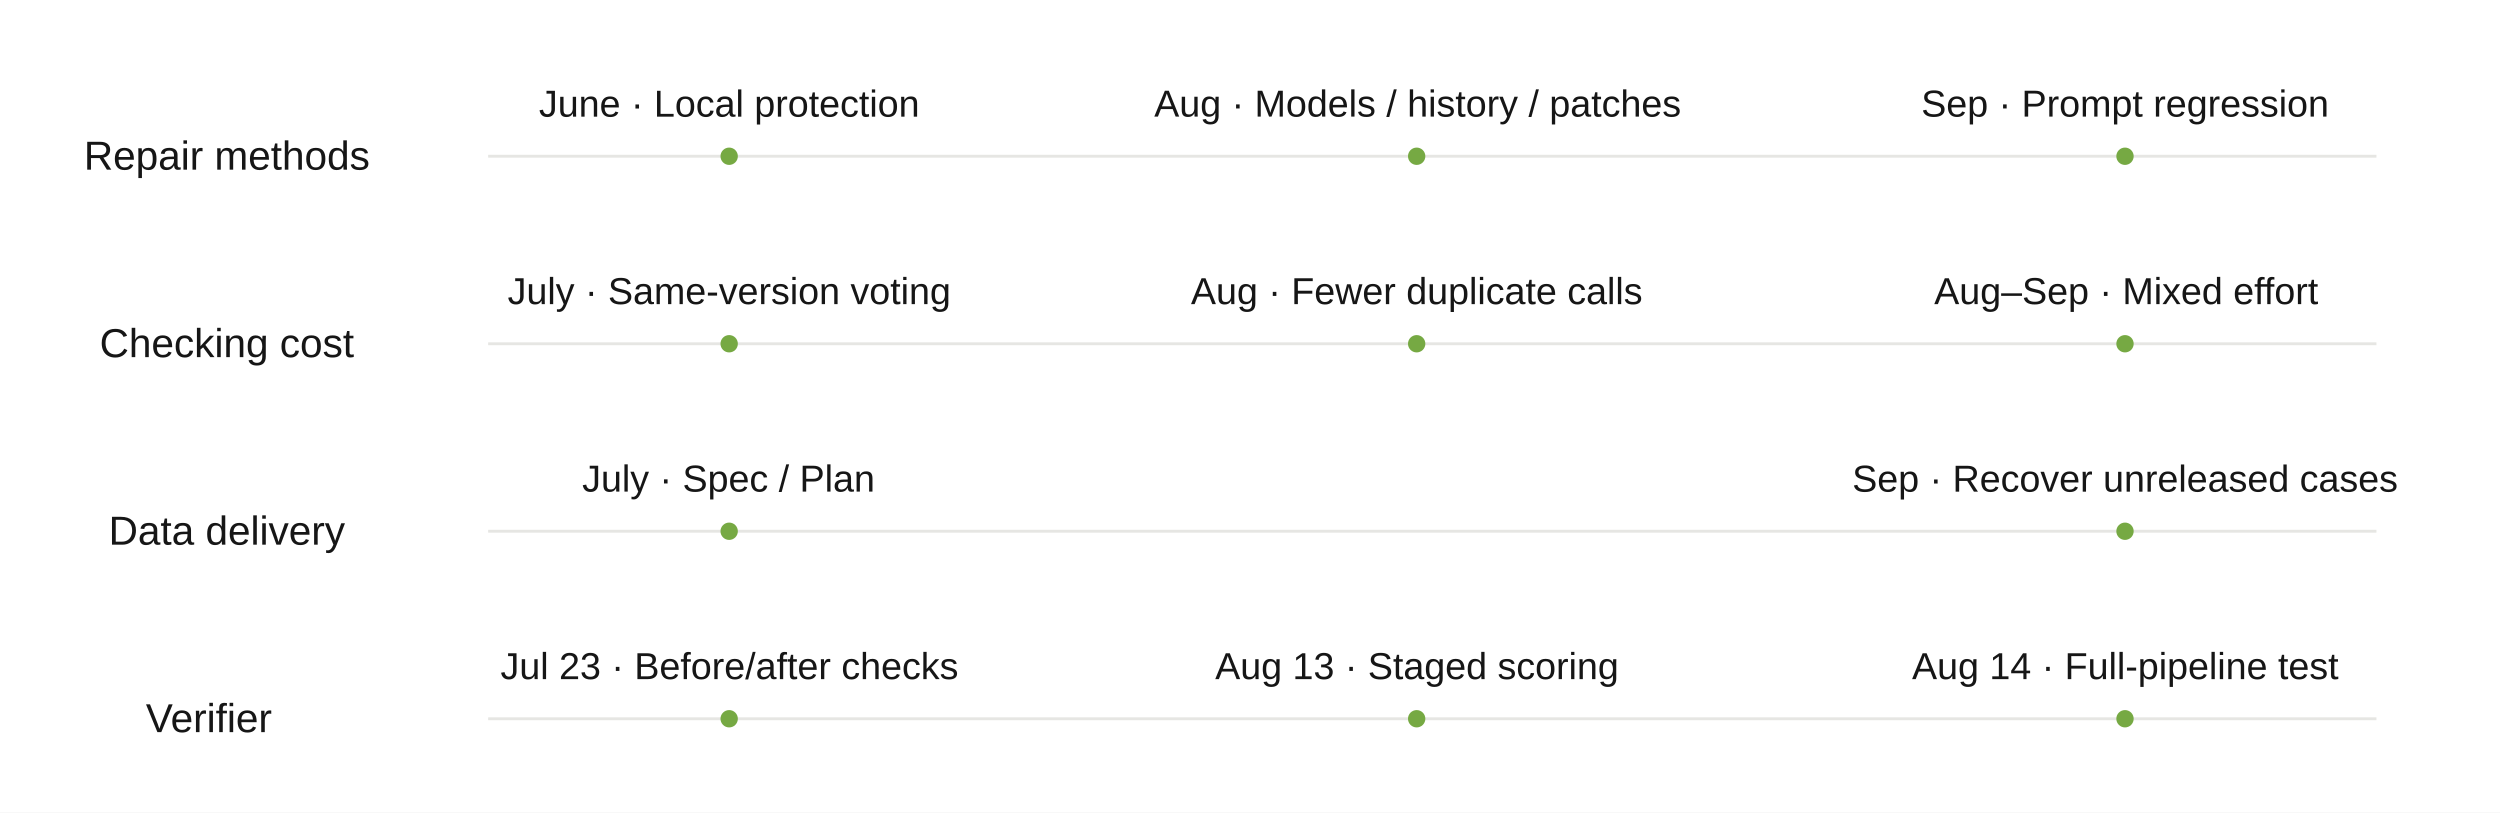
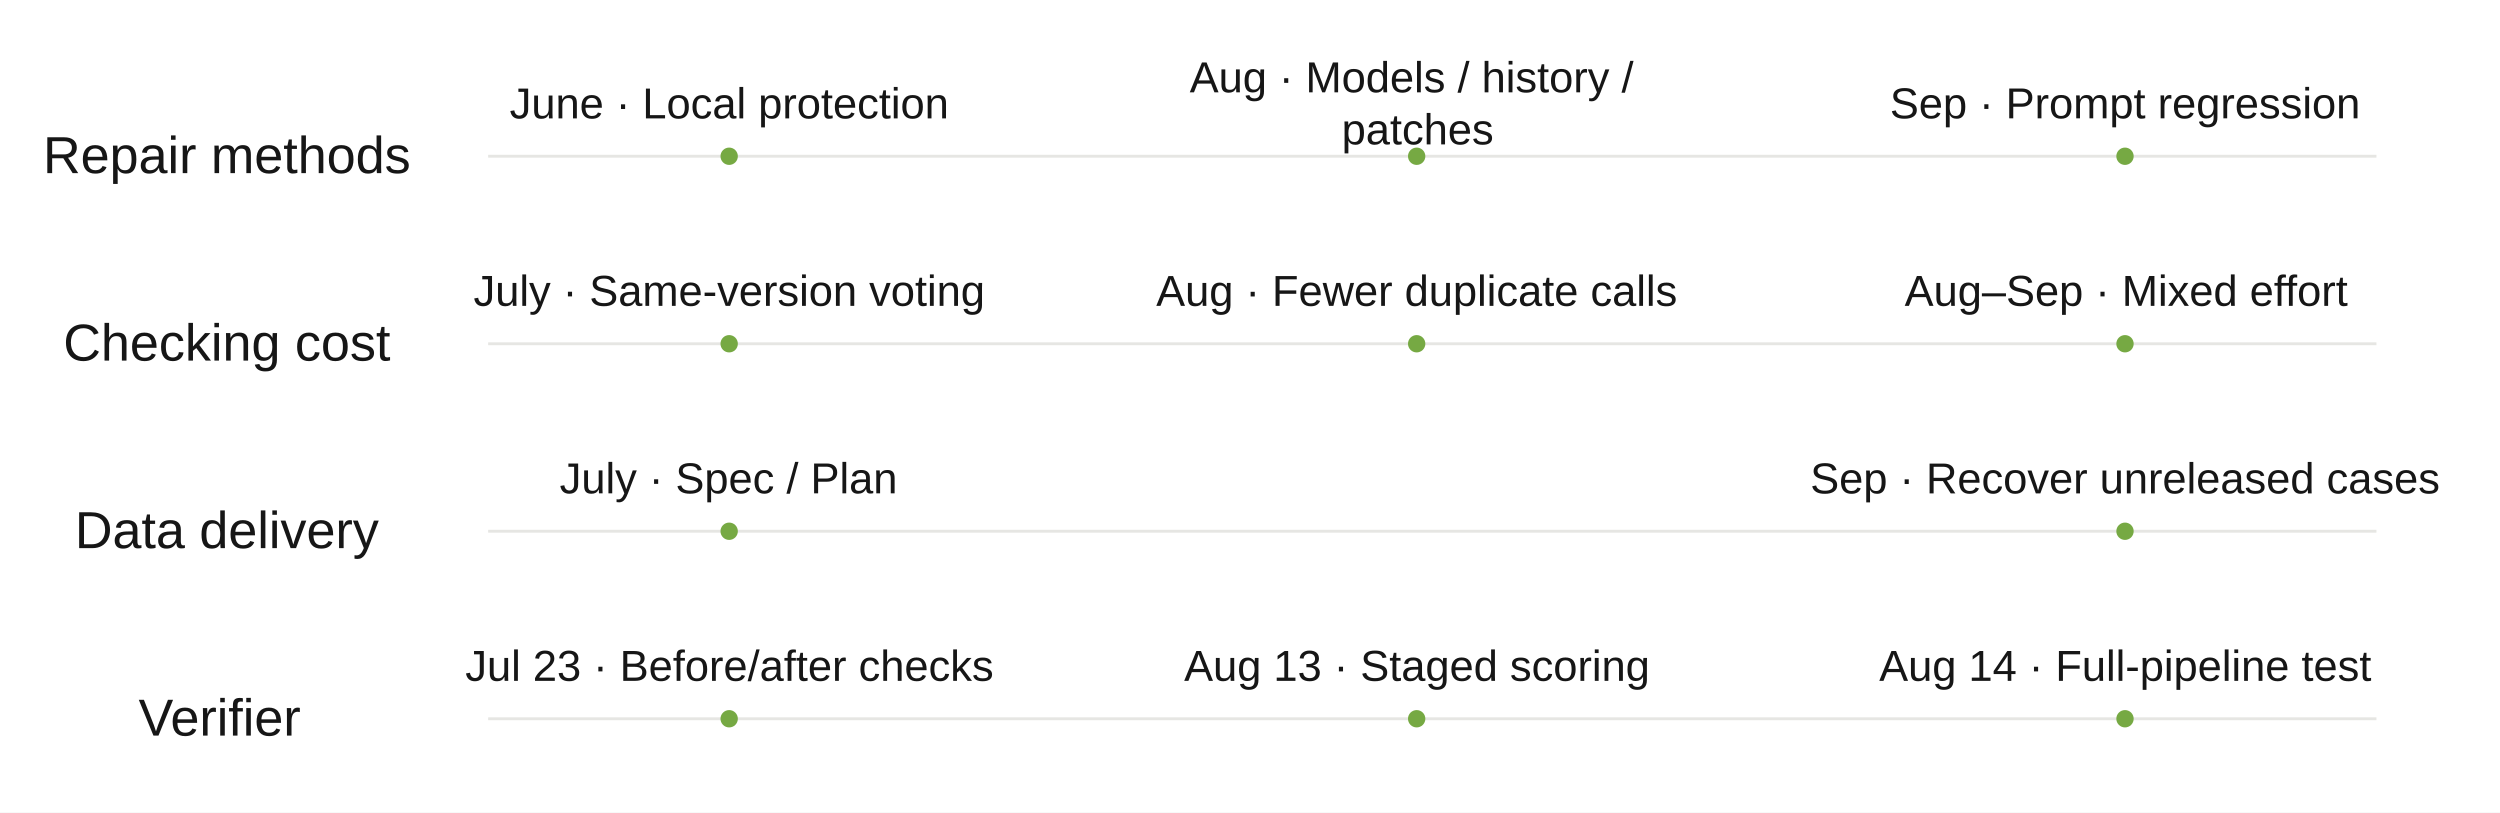
<svg xmlns="http://www.w3.org/2000/svg" xmlns:xlink="http://www.w3.org/1999/xlink" width="864pt" height="280.8pt" viewBox="0 0 864 280.8" version="1.1" lang="en">
  <defs>
    <path id="m8094eb55f6" d="M 0 2.5  C 0.663 2.5 1.299 2.237 1.768 1.768  C 2.237 1.299 2.5 0.663 2.5 0  C 2.5 -0.663 2.237 -1.299 1.768 -1.768  C 1.299 -2.237 0.663 -2.5 0 -2.5  C -0.663 -2.5 -1.299 -2.237 -1.768 -1.768  C -2.237 -1.299 -2.5 -0.663 -2.5 0  C -2.5 0.663 -2.237 1.299 -1.768 1.768  C -1.299 2.237 -0.663 2.5 0 2.5  z " style="stroke: #76a943" />
    <style type="text/css">*{stroke-linejoin: round; stroke-linecap: butt}</style>
  </defs>
  <g id="figure_1">
    <g id="patch_1">
      <path d="M 0 280.8  L 864 280.8  L 864 0  L 0 0  z " style="fill: #ffffff" />
    </g>
    <g id="axes_1">
      <g id="line2d_1">
        <path d="M 169.2 54  L 820.8 54  " clip-path="url(#pbd89be55fe)" style="fill: none; stroke: #e6e6e3; stroke-linecap: square" />
      </g>
      <g id="line2d_2">
        <path d="M 169.2 118.8  L 820.8 118.8  " clip-path="url(#pbd89be55fe)" style="fill: none; stroke: #e6e6e3; stroke-linecap: square" />
      </g>
      <g id="line2d_3">
        <path d="M 169.2 183.6  L 820.8 183.6  " clip-path="url(#pbd89be55fe)" style="fill: none; stroke: #e6e6e3; stroke-linecap: square" />
      </g>
      <g id="line2d_4">
        <path d="M 169.2 248.4  L 820.8 248.4  " clip-path="url(#pbd89be55fe)" style="fill: none; stroke: #e6e6e3; stroke-linecap: square" />
      </g>
      <g id="line2d_5">
        <path d="M 252 54  " clip-path="url(#pbd89be55fe)" style="fill: none; stroke: #76a943; stroke-width: 1.5; stroke-linecap: square" />
        <g clip-path="url(#pbd89be55fe)">
          <use xlink:href="#m8094eb55f6" x="252" y="54" style="fill: #76a943; stroke: #76a943" />
        </g>
      </g>
      <g id="line2d_6">
        <path d="M 489.6 54  " clip-path="url(#pbd89be55fe)" style="fill: none; stroke: #76a943; stroke-width: 1.5; stroke-linecap: square" />
        <g clip-path="url(#pbd89be55fe)">
          <use xlink:href="#m8094eb55f6" x="489.6" y="54" style="fill: #76a943; stroke: #76a943" />
        </g>
      </g>
      <g id="line2d_7">
        <path d="M 734.4 54  " clip-path="url(#pbd89be55fe)" style="fill: none; stroke: #76a943; stroke-width: 1.5; stroke-linecap: square" />
        <g clip-path="url(#pbd89be55fe)">
          <use xlink:href="#m8094eb55f6" x="734.4" y="54" style="fill: #76a943; stroke: #76a943" />
        </g>
      </g>
      <g id="line2d_8">
        <path d="M 252 118.8  " clip-path="url(#pbd89be55fe)" style="fill: none; stroke: #76a943; stroke-width: 1.5; stroke-linecap: square" />
        <g clip-path="url(#pbd89be55fe)">
          <use xlink:href="#m8094eb55f6" x="252" y="118.8" style="fill: #76a943; stroke: #76a943" />
        </g>
      </g>
      <g id="line2d_9">
        <path d="M 489.6 118.8  " clip-path="url(#pbd89be55fe)" style="fill: none; stroke: #76a943; stroke-width: 1.5; stroke-linecap: square" />
        <g clip-path="url(#pbd89be55fe)">
          <use xlink:href="#m8094eb55f6" x="489.6" y="118.8" style="fill: #76a943; stroke: #76a943" />
        </g>
      </g>
      <g id="line2d_10">
        <path d="M 734.4 118.8  " clip-path="url(#pbd89be55fe)" style="fill: none; stroke: #76a943; stroke-width: 1.5; stroke-linecap: square" />
        <g clip-path="url(#pbd89be55fe)">
          <use xlink:href="#m8094eb55f6" x="734.4" y="118.8" style="fill: #76a943; stroke: #76a943" />
        </g>
      </g>
      <g id="line2d_11">
        <path d="M 252 183.6  " clip-path="url(#pbd89be55fe)" style="fill: none; stroke: #76a943; stroke-width: 1.5; stroke-linecap: square" />
        <g clip-path="url(#pbd89be55fe)">
          <use xlink:href="#m8094eb55f6" x="252" y="183.6" style="fill: #76a943; stroke: #76a943" />
        </g>
      </g>
      <g id="line2d_12">
        <path d="M 734.4 183.6  " clip-path="url(#pbd89be55fe)" style="fill: none; stroke: #76a943; stroke-width: 1.5; stroke-linecap: square" />
        <g clip-path="url(#pbd89be55fe)">
          <use xlink:href="#m8094eb55f6" x="734.4" y="183.6" style="fill: #76a943; stroke: #76a943" />
        </g>
      </g>
      <g id="line2d_13">
        <path d="M 252 248.4  " clip-path="url(#pbd89be55fe)" style="fill: none; stroke: #76a943; stroke-width: 1.5; stroke-linecap: square" />
        <g clip-path="url(#pbd89be55fe)">
          <use xlink:href="#m8094eb55f6" x="252" y="248.4" style="fill: #76a943; stroke: #76a943" />
        </g>
      </g>
      <g id="line2d_14">
        <path d="M 489.6 248.4  " clip-path="url(#pbd89be55fe)" style="fill: none; stroke: #76a943; stroke-width: 1.5; stroke-linecap: square" />
        <g clip-path="url(#pbd89be55fe)">
          <use xlink:href="#m8094eb55f6" x="489.6" y="248.4" style="fill: #76a943; stroke: #76a943" />
        </g>
      </g>
      <g id="line2d_15">
        <path d="M 734.4 248.4  " clip-path="url(#pbd89be55fe)" style="fill: none; stroke: #76a943; stroke-width: 1.5; stroke-linecap: square" />
        <g clip-path="url(#pbd89be55fe)">
          <use xlink:href="#m8094eb55f6" x="734.4" y="248.4" style="fill: #76a943; stroke: #76a943" />
        </g>
      </g>
      <g id="text_1">
-         <text x="78.4" y="58.633" font-size="14" font-family="Arial, PingFang SC, Hiragino Sans, Microsoft YaHei, sans-serif" fill="#161616" text-anchor="middle">Repair methods</text>
+         <text x="78.4" y="59.833" font-size="18" font-family="Arial, PingFang SC, Hiragino Sans, Microsoft YaHei, sans-serif" fill="#161616" aria-label="Repair methods" data-type-role="primary" text-anchor="middle">
+           <tspan x="78.4" dy="0">Repair methods</tspan>
+         </text>
      </g>
      <g id="text_2">
-         <text x="78.4" y="123.433" font-size="14" font-family="Arial, PingFang SC, Hiragino Sans, Microsoft YaHei, sans-serif" fill="#161616" text-anchor="middle">Checking cost</text>
+         <text x="78.4" y="124.633" font-size="18" font-family="Arial, PingFang SC, Hiragino Sans, Microsoft YaHei, sans-serif" fill="#161616" aria-label="Checking cost" data-type-role="primary" text-anchor="middle">
+           <tspan x="78.4" dy="0">Checking cost</tspan>
+         </text>
      </g>
      <g id="text_3">
-         <text x="78.4" y="188.24" font-size="14" font-family="Arial, PingFang SC, Hiragino Sans, Microsoft YaHei, sans-serif" fill="#161616" text-anchor="middle">Data delivery</text>
+         <text x="78.4" y="189.44" font-size="18" font-family="Arial, PingFang SC, Hiragino Sans, Microsoft YaHei, sans-serif" fill="#161616" aria-label="Data delivery" data-type-role="primary" text-anchor="middle">
+           <tspan x="78.4" dy="0">Data delivery</tspan>
+         </text>
      </g>
      <g id="text_4">
-         <text x="50.4" y="253.033" font-size="14" font-family="Arial, PingFang SC, Hiragino Sans, Microsoft YaHei, sans-serif" fill="#161616">Verifier</text>
+         <text x="75.9" y="254.233" font-size="18" font-family="Arial, PingFang SC, Hiragino Sans, Microsoft YaHei, sans-serif" fill="#161616" aria-label="Verifier" data-type-role="primary" text-anchor="middle">
+           <tspan x="75.9" dy="0">Verifier</tspan>
+         </text>
      </g>
      <g id="text_5">
-         <text x="252.024" y="40.329" font-size="13" font-family="Arial, PingFang SC, Hiragino Sans, Microsoft YaHei, sans-serif" fill="#161616" text-anchor="middle">June · Local protection</text>
+         <text x="252.024" y="40.929" font-size="15" font-family="Arial, PingFang SC, Hiragino Sans, Microsoft YaHei, sans-serif" fill="#161616" aria-label="June · Local protection" data-type-role="secondary" text-anchor="middle">
+           <tspan x="252.024" dy="0">June · Local protection</tspan>
+         </text>
      </g>
      <g id="text_6">
-         <text x="489.942" y="40.302" font-size="13" font-family="Arial, PingFang SC, Hiragino Sans, Microsoft YaHei, sans-serif" fill="#161616" text-anchor="middle">Aug · Models / history / patches</text>
+         <text x="489.942" y="31.902" font-size="15" font-family="Arial, PingFang SC, Hiragino Sans, Microsoft YaHei, sans-serif" fill="#161616" aria-label="Aug · Models / history / patches" data-type-role="secondary" text-anchor="middle">
+           <tspan x="489.942" dy="0">Aug · Models / history / </tspan>
+           <tspan x="489.942" dy="18">patches</tspan>
+         </text>
      </g>
      <g id="text_7">
-         <text x="734.424" y="40.302" font-size="13" font-family="Arial, PingFang SC, Hiragino Sans, Microsoft YaHei, sans-serif" fill="#161616" text-anchor="middle">Sep · Prompt regression</text>
+         <text x="734.424" y="40.902" font-size="15" font-family="Arial, PingFang SC, Hiragino Sans, Microsoft YaHei, sans-serif" fill="#161616" aria-label="Sep · Prompt regression" data-type-role="secondary" text-anchor="middle">
+           <tspan x="734.424" dy="0">Sep · Prompt regression</tspan>
+         </text>
      </g>
      <g id="text_8">
-         <text x="252.024" y="105.102" font-size="13" font-family="Arial, PingFang SC, Hiragino Sans, Microsoft YaHei, sans-serif" fill="#161616" text-anchor="middle">July · Same-version voting</text>
+         <text x="252.024" y="105.702" font-size="15" font-family="Arial, PingFang SC, Hiragino Sans, Microsoft YaHei, sans-serif" fill="#161616" aria-label="July · Same-version voting" data-type-role="secondary" text-anchor="middle">
+           <tspan x="252.024" dy="0">July · Same-version voting</tspan>
+         </text>
      </g>
      <g id="text_9">
-         <text x="489.624" y="105.114" font-size="13" font-family="Arial, PingFang SC, Hiragino Sans, Microsoft YaHei, sans-serif" fill="#161616" text-anchor="middle">Aug · Fewer duplicate calls</text>
+         <text x="489.624" y="105.714" font-size="15" font-family="Arial, PingFang SC, Hiragino Sans, Microsoft YaHei, sans-serif" fill="#161616" aria-label="Aug · Fewer duplicate calls" data-type-role="secondary" text-anchor="middle">
+           <tspan x="489.624" dy="0">Aug · Fewer duplicate calls</tspan>
+         </text>
      </g>
      <g id="text_10">
-         <text x="734.822" y="105.102" font-size="13" font-family="Arial, PingFang SC, Hiragino Sans, Microsoft YaHei, sans-serif" fill="#161616" text-anchor="middle">Aug–Sep · Mixed effort</text>
+         <text x="734.822" y="105.702" font-size="15" font-family="Arial, PingFang SC, Hiragino Sans, Microsoft YaHei, sans-serif" fill="#161616" aria-label="Aug–Sep · Mixed effort" data-type-role="secondary" text-anchor="middle">
+           <tspan x="734.822" dy="0">Aug–Sep · Mixed effort</tspan>
+         </text>
      </g>
      <g id="text_11">
-         <text x="251.78" y="169.902" font-size="13" font-family="Arial, PingFang SC, Hiragino Sans, Microsoft YaHei, sans-serif" fill="#161616" text-anchor="middle">July · Spec / Plan</text>
+         <text x="251.78" y="170.502" font-size="15" font-family="Arial, PingFang SC, Hiragino Sans, Microsoft YaHei, sans-serif" fill="#161616" aria-label="July · Spec / Plan" data-type-role="secondary" text-anchor="middle">
+           <tspan x="251.78" dy="0">July · Spec / Plan</tspan>
+         </text>
      </g>
      <g id="text_12">
-         <text x="734.424" y="169.929" font-size="13" font-family="Arial, PingFang SC, Hiragino Sans, Microsoft YaHei, sans-serif" fill="#161616" text-anchor="middle">Sep · Recover unreleased cases</text>
+         <text x="734.424" y="170.529" font-size="15" font-family="Arial, PingFang SC, Hiragino Sans, Microsoft YaHei, sans-serif" fill="#161616" aria-label="Sep · Recover unreleased cases" data-type-role="secondary" text-anchor="middle">
+           <tspan x="734.424" dy="0">Sep · Recover unreleased cases</tspan>
+         </text>
      </g>
      <g id="text_13">
-         <text x="252.105" y="234.702" font-size="13" font-family="Arial, PingFang SC, Hiragino Sans, Microsoft YaHei, sans-serif" fill="#161616" text-anchor="middle">Jul 23 · Before/after checks</text>
+         <text x="252.105" y="235.302" font-size="15" font-family="Arial, PingFang SC, Hiragino Sans, Microsoft YaHei, sans-serif" fill="#161616" aria-label="Jul 23 · Before/after checks" data-type-role="secondary" text-anchor="middle">
+           <tspan x="252.105" dy="0">Jul 23 · Before/after checks</tspan>
+         </text>
      </g>
      <g id="text_14">
-         <text x="489.705" y="234.702" font-size="13" font-family="Arial, PingFang SC, Hiragino Sans, Microsoft YaHei, sans-serif" fill="#161616" text-anchor="middle">Aug 13 · Staged scoring</text>
+         <text x="489.705" y="235.302" font-size="15" font-family="Arial, PingFang SC, Hiragino Sans, Microsoft YaHei, sans-serif" fill="#161616" aria-label="Aug 13 · Staged scoring" data-type-role="secondary" text-anchor="middle">
+           <tspan x="489.705" dy="0">Aug 13 · Staged scoring</tspan>
+         </text>
      </g>
      <g id="text_15">
-         <text x="734.505" y="234.702" font-size="13" font-family="Arial, PingFang SC, Hiragino Sans, Microsoft YaHei, sans-serif" fill="#161616" text-anchor="middle">Aug 14 · Full-pipeline test</text>
+         <text x="734.505" y="235.302" font-size="15" font-family="Arial, PingFang SC, Hiragino Sans, Microsoft YaHei, sans-serif" fill="#161616" aria-label="Aug 14 · Full-pipeline test" data-type-role="secondary" text-anchor="middle">
+           <tspan x="734.505" dy="0">Aug 14 · Full-pipeline test</tspan>
+         </text>
      </g>
    </g>
  </g>
  <defs>
    <clipPath id="pbd89be55fe">
      <rect x="0" y="0" width="864" height="280.8" />
    </clipPath>
  </defs>
</svg>
